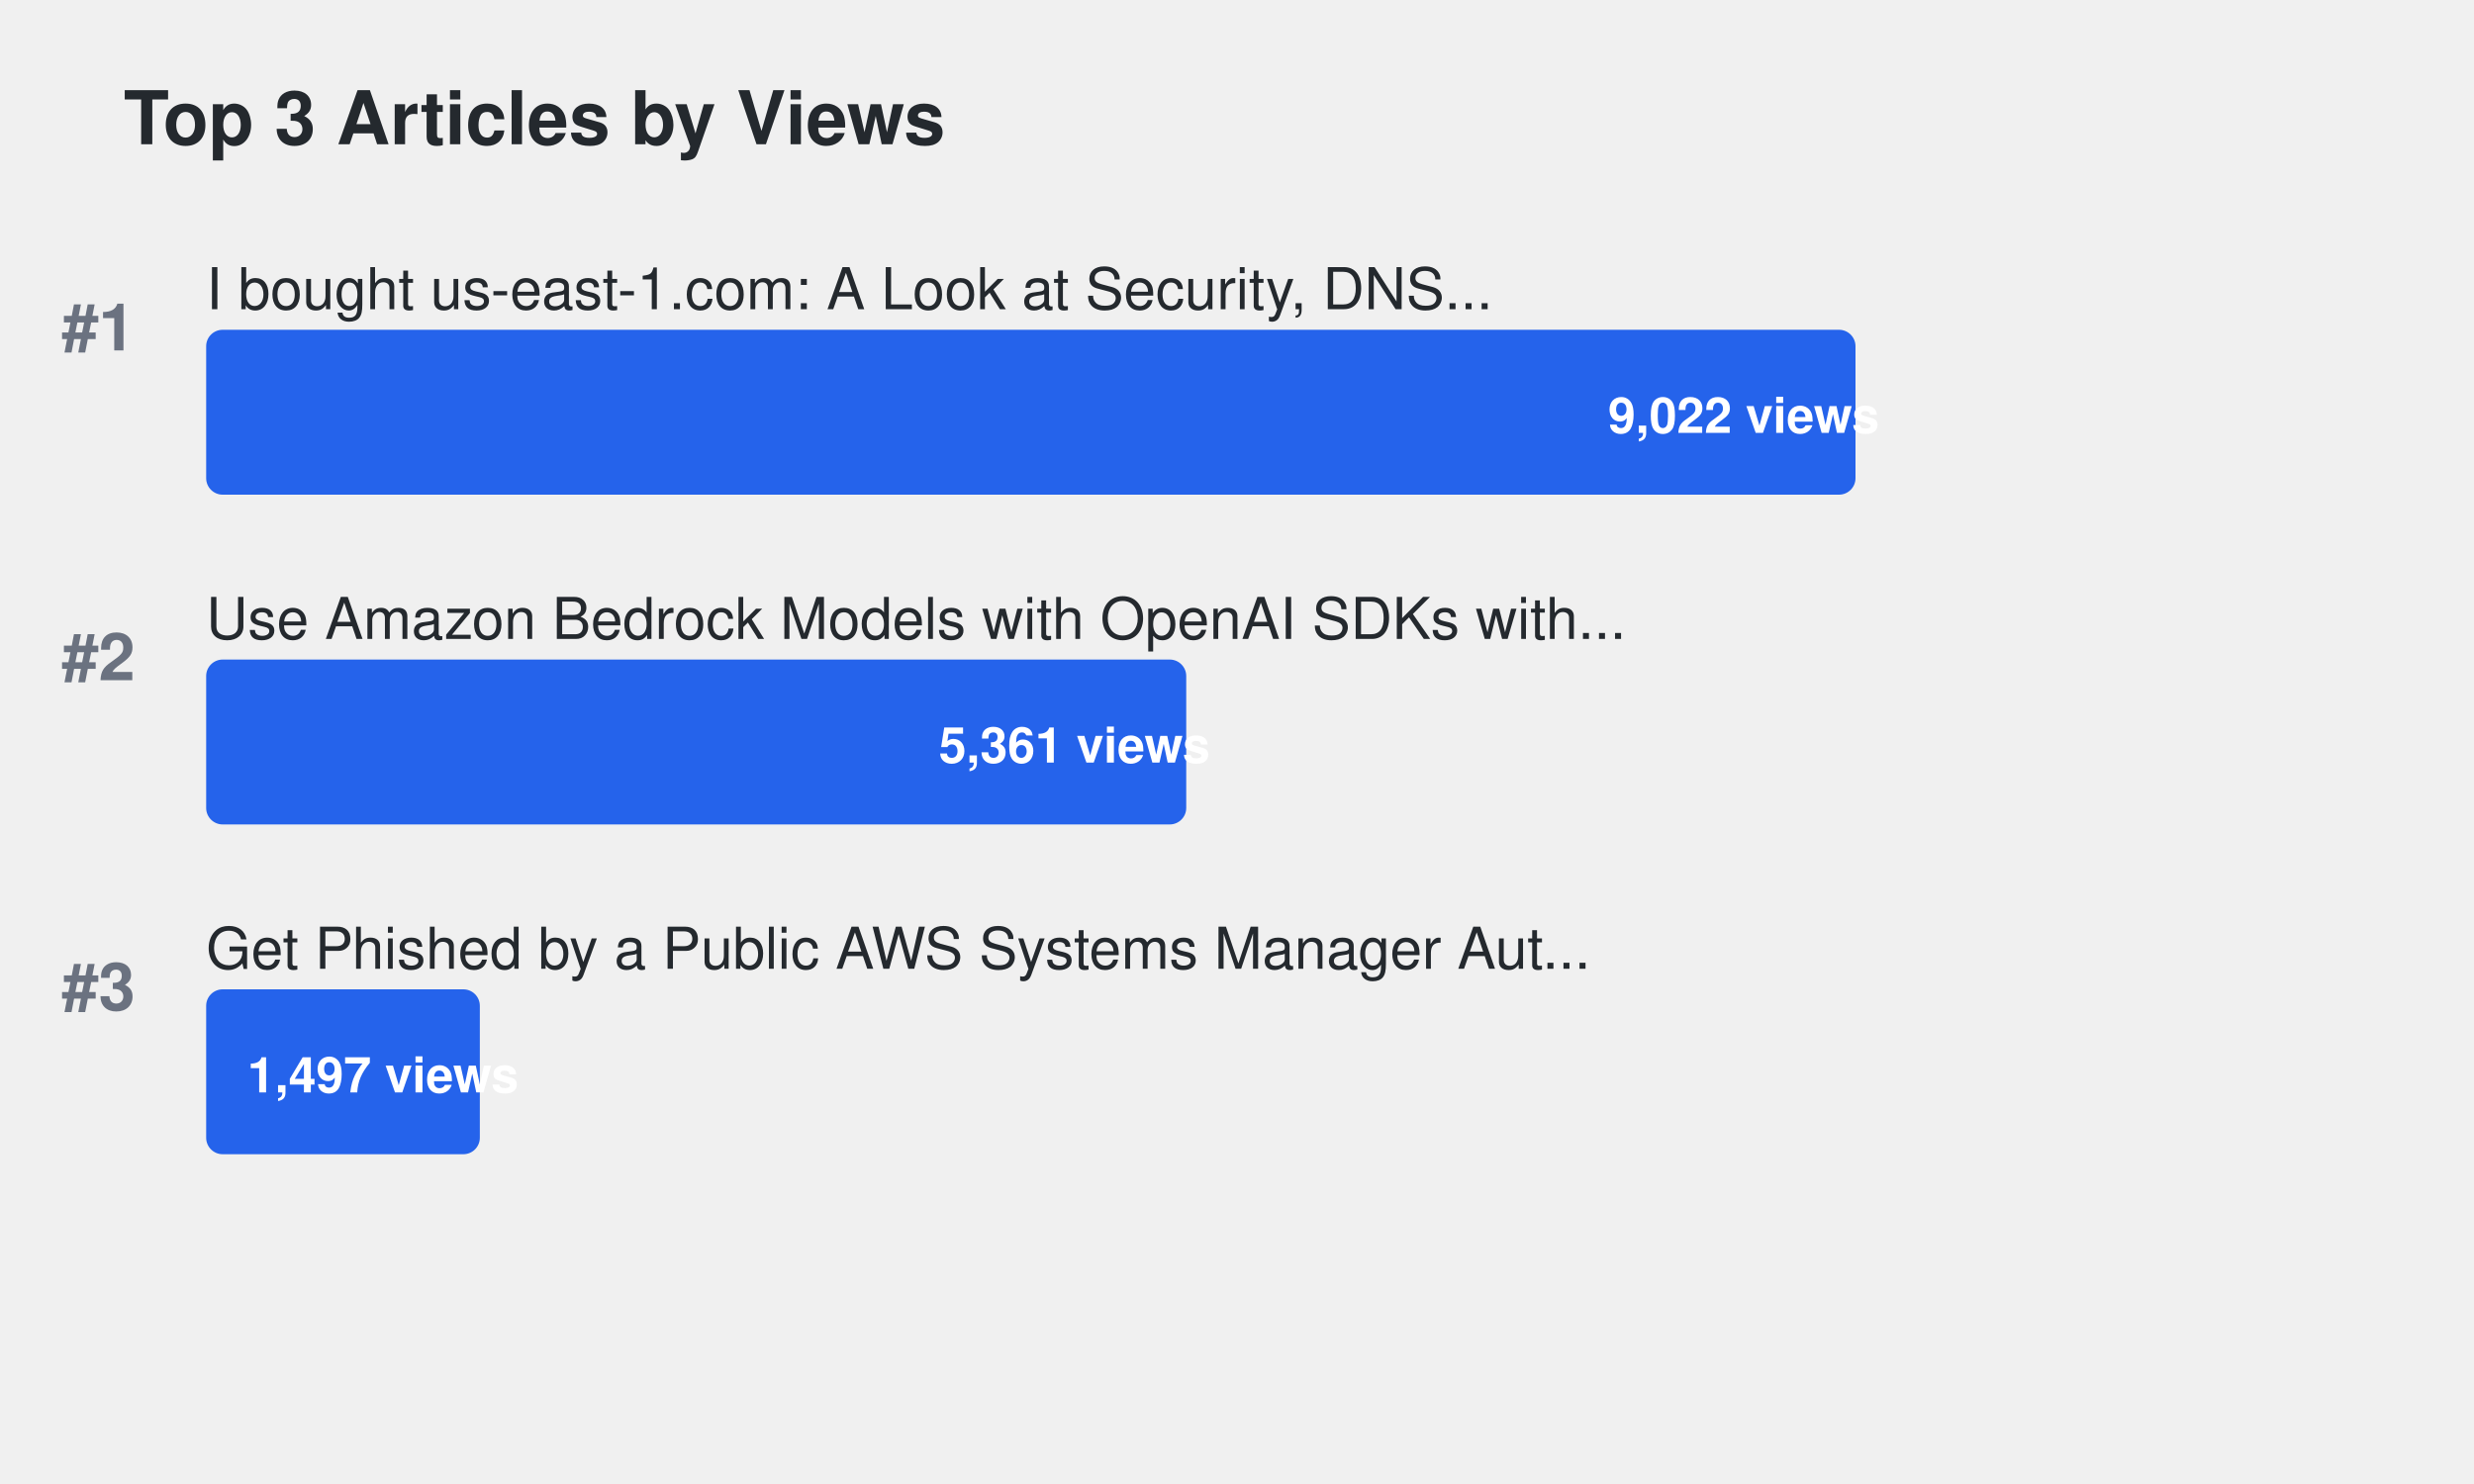
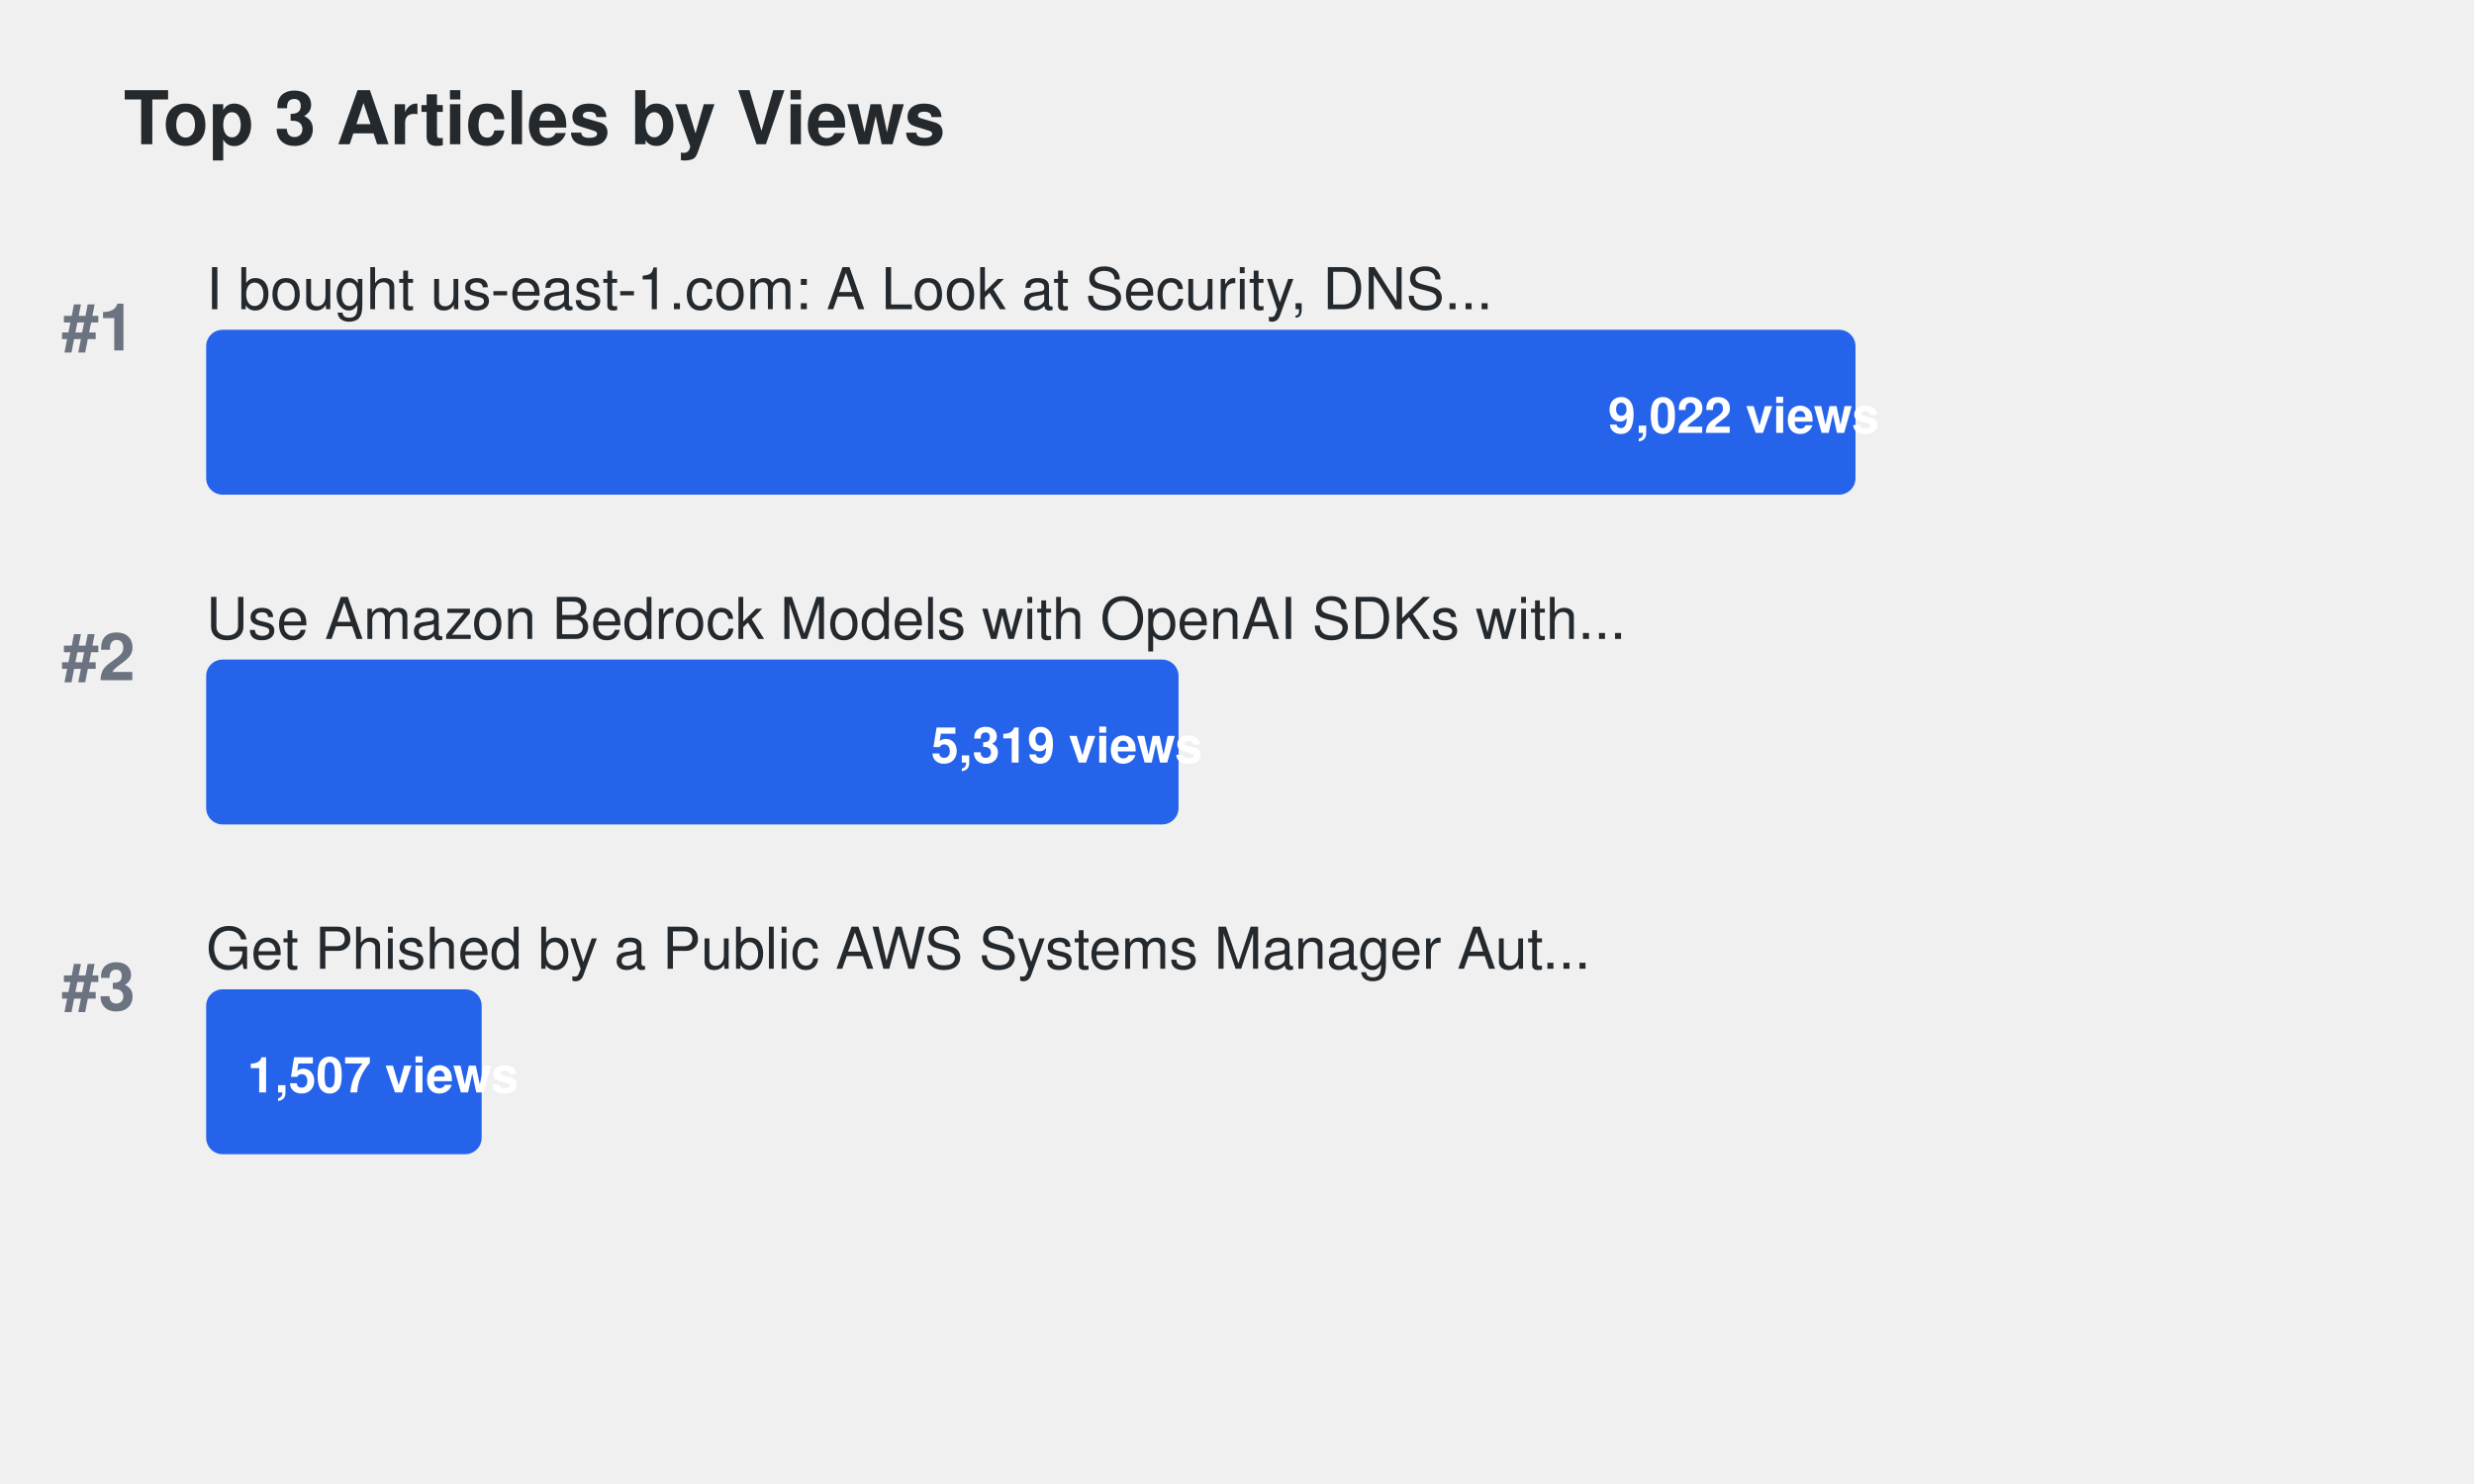
<svg xmlns="http://www.w3.org/2000/svg" width="600" height="360">
  <defs>
    <style>
.title { font-family: -apple-system, BlinkMacSystemFont, "Segoe UI", Helvetica, Arial, sans-serif; font-size: 18px; font-weight: 600; fill: #24292e; }
.article-title { font-family: -apple-system, BlinkMacSystemFont, "Segoe UI", Helvetica, Arial, sans-serif; font-size: 14px; font-weight: 500; fill: #24292e; }
.metric-value { font-family: -apple-system, BlinkMacSystemFont, "Segoe UI", Helvetica, Arial, sans-serif; font-size: 12px; font-weight: 600; fill: #ffffff; }
.rank { font-family: -apple-system, BlinkMacSystemFont, "Segoe UI", Helvetica, Arial, sans-serif; font-size: 16px; font-weight: 700; fill: #6b7280; }
.bar { rx: 4; ry: 4; }
.bar:hover { opacity: 0.8; cursor: pointer; }
a { text-decoration: none; }
a:hover .article-title { fill: #0969da; text-decoration: underline; }
a:hover .bar { opacity: 0.9; }
</style>
  </defs>
  <text x="30" y="35" class="title">Top 3 Articles by Views</text>
  <text x="15" y="85" class="rank">#1</text>
  <a href="https://dev.to/aws-builders/i-bought-us-east-1com-a-look-at-security-dns-traffic-and-protecting-aws-users-15ng" target="_blank">
    <text x="50" y="75" class="article-title">I bought us-east-1.com: A Look at Security, DNS...</text>
    <rect x="50" y="80" width="400.0" height="40" fill="#2563eb" class="bar">
</rect>
    <text x="390.0" y="105" class="metric-value" fill="#ffffff">9,022 views</text>
  </a>
  <text x="15" y="165" class="rank">#2</text>
  <a href="https://dev.to/aws-builders/use-amazon-bedrock-models-via-an-openai-api-compatible-serverless-endpoint-now-without-fixed-cost-5hf5" target="_blank">
    <text x="50" y="155" class="article-title">Use Amazon Bedrock Models with OpenAI SDKs with...</text>
-     <rect x="50" y="160" width="237.686" height="40" fill="#2563eb" class="bar">
+     <rect x="50" y="160" width="235.824" height="40" fill="#2563eb" class="bar">
</rect>
-     <text x="227.686" y="185" class="metric-value" fill="#ffffff">5,361 views</text>
+     <text x="225.824" y="185" class="metric-value" fill="#ffffff">5,319 views</text>
  </a>
  <text x="15" y="245" class="rank">#3</text>
  <a href="https://dev.to/aws-builders/get-phished-by-a-public-aws-systems-manager-automation-document-2die" target="_blank">
    <text x="50" y="235" class="article-title">Get Phished by a Public AWS Systems Manager Aut...</text>
-     <rect x="50" y="240" width="66.371" height="40" fill="#2563eb" class="bar">
+     <rect x="50" y="240" width="66.814" height="40" fill="#2563eb" class="bar">
</rect>
-     <text x="60" y="265" class="metric-value" fill="#24292e">1,497 views</text>
+     <text x="60" y="265" class="metric-value" fill="#24292e">1,507 views</text>
  </a>
</svg>
